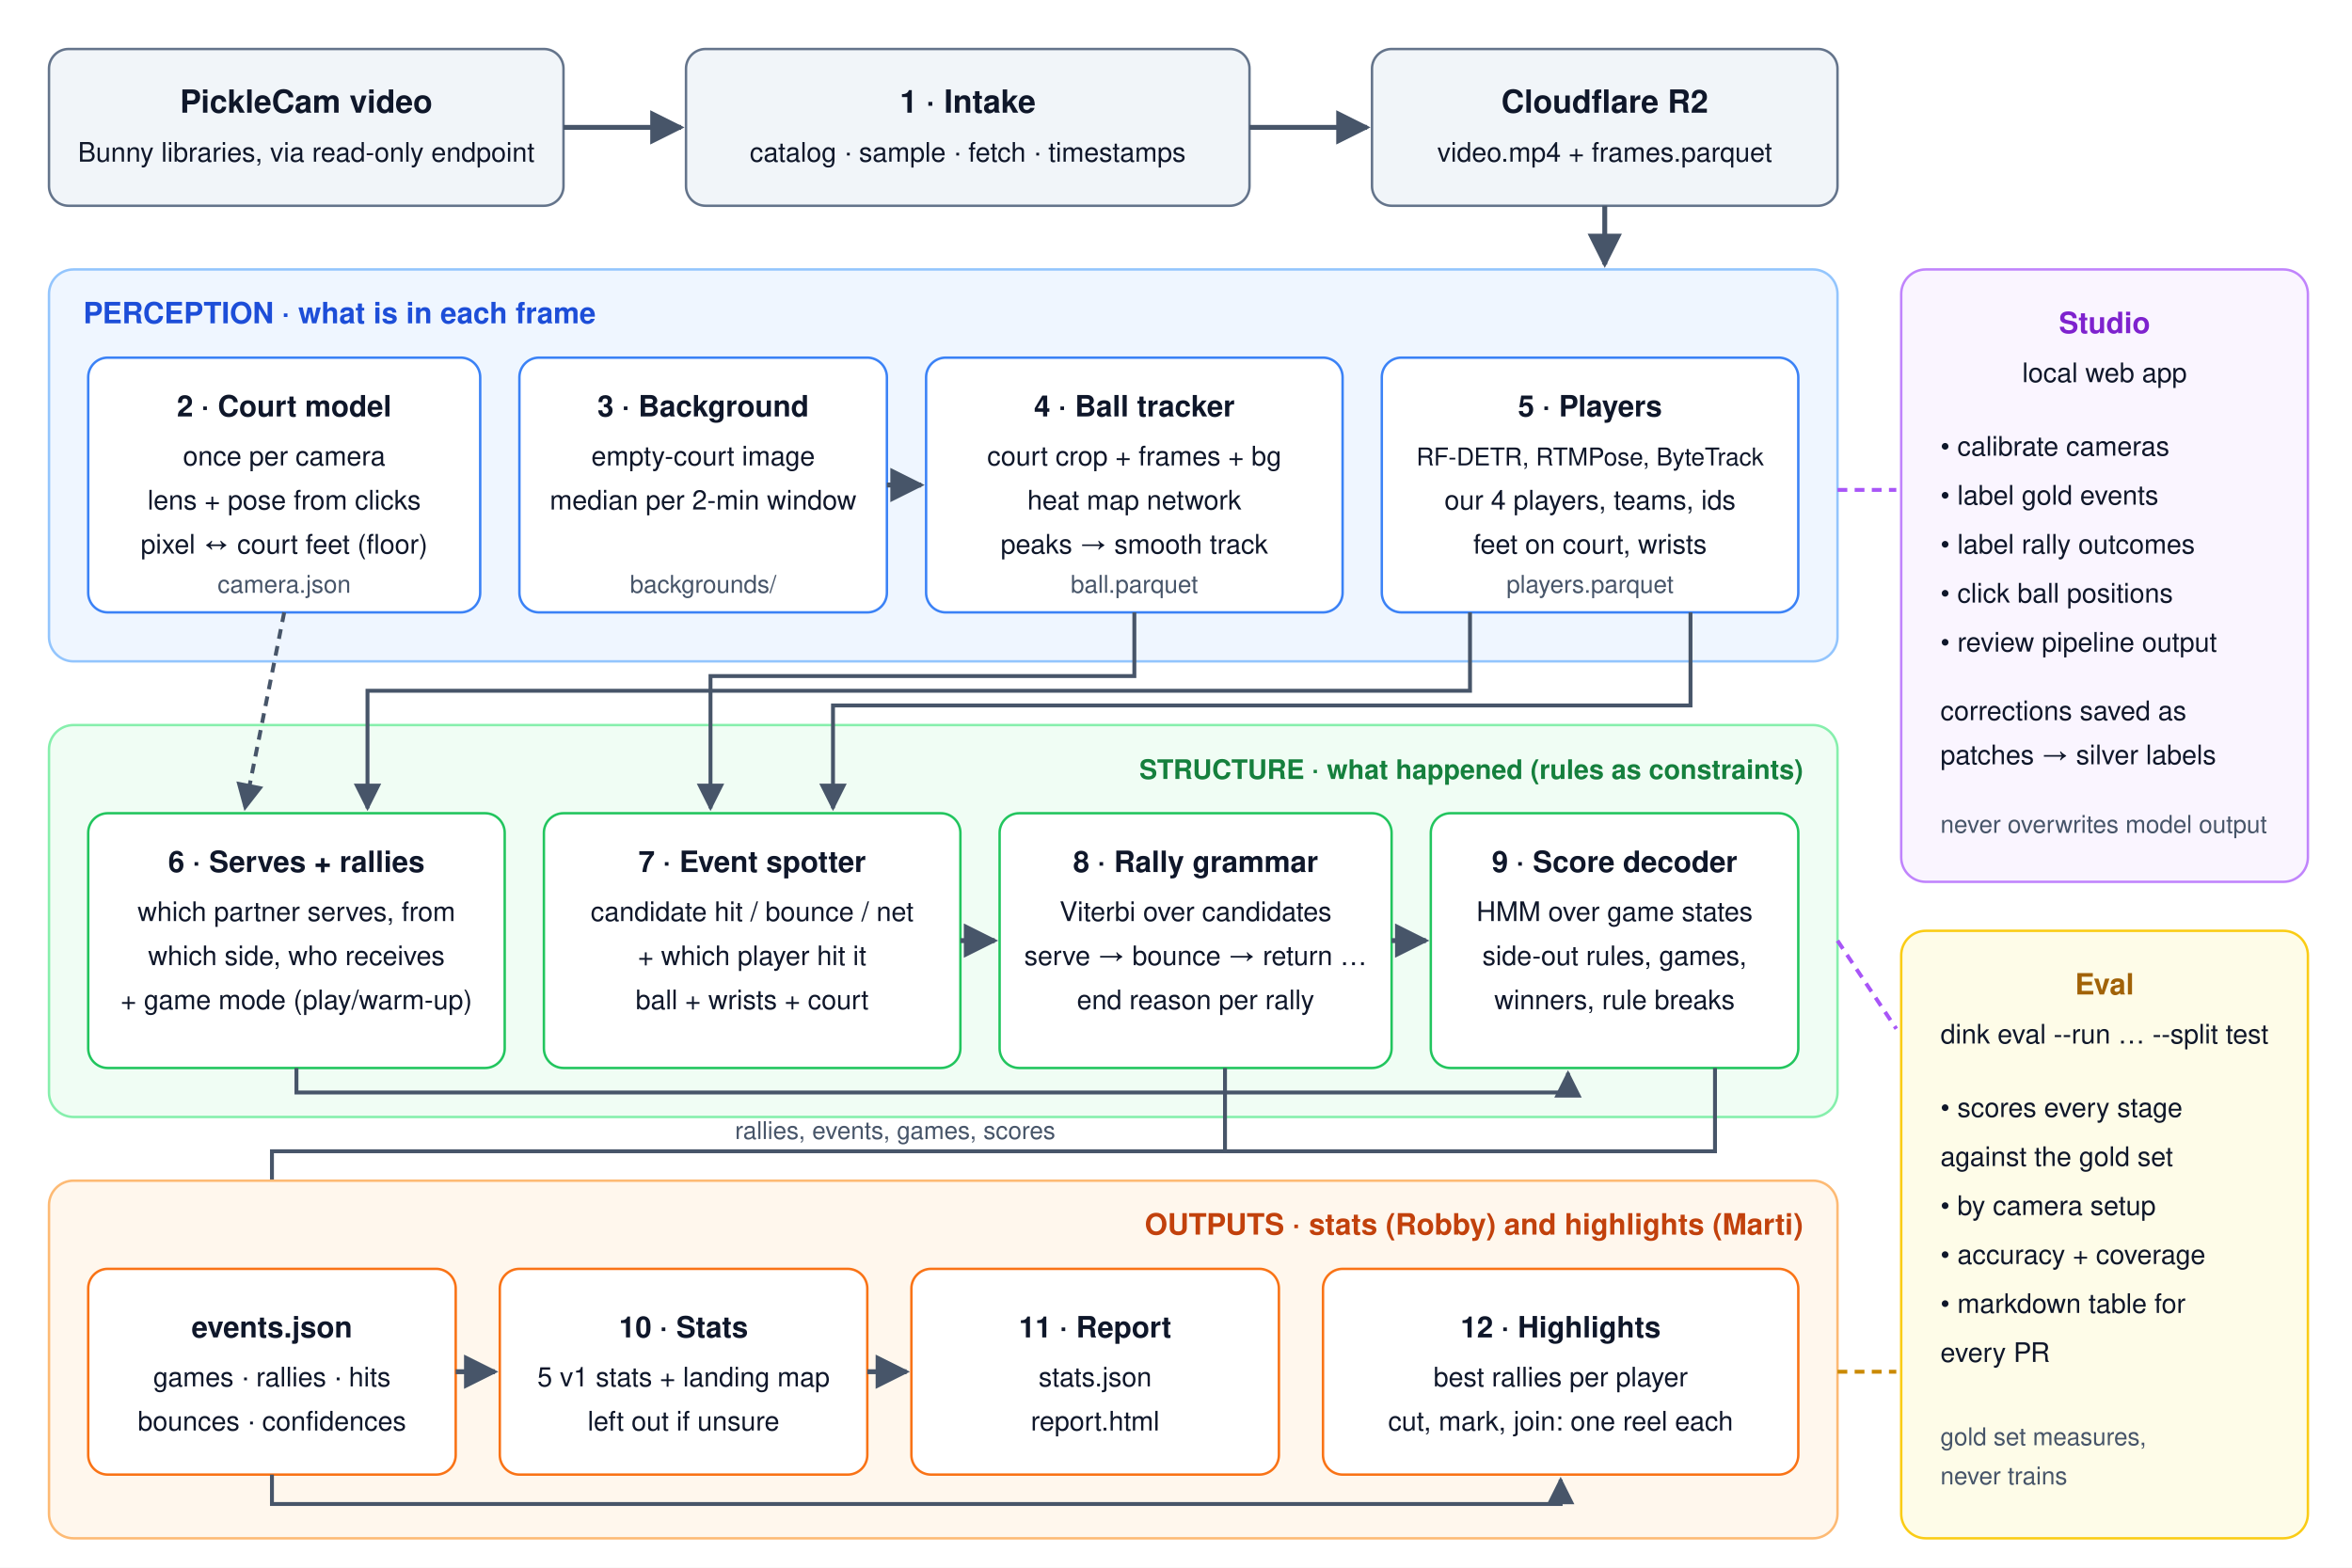
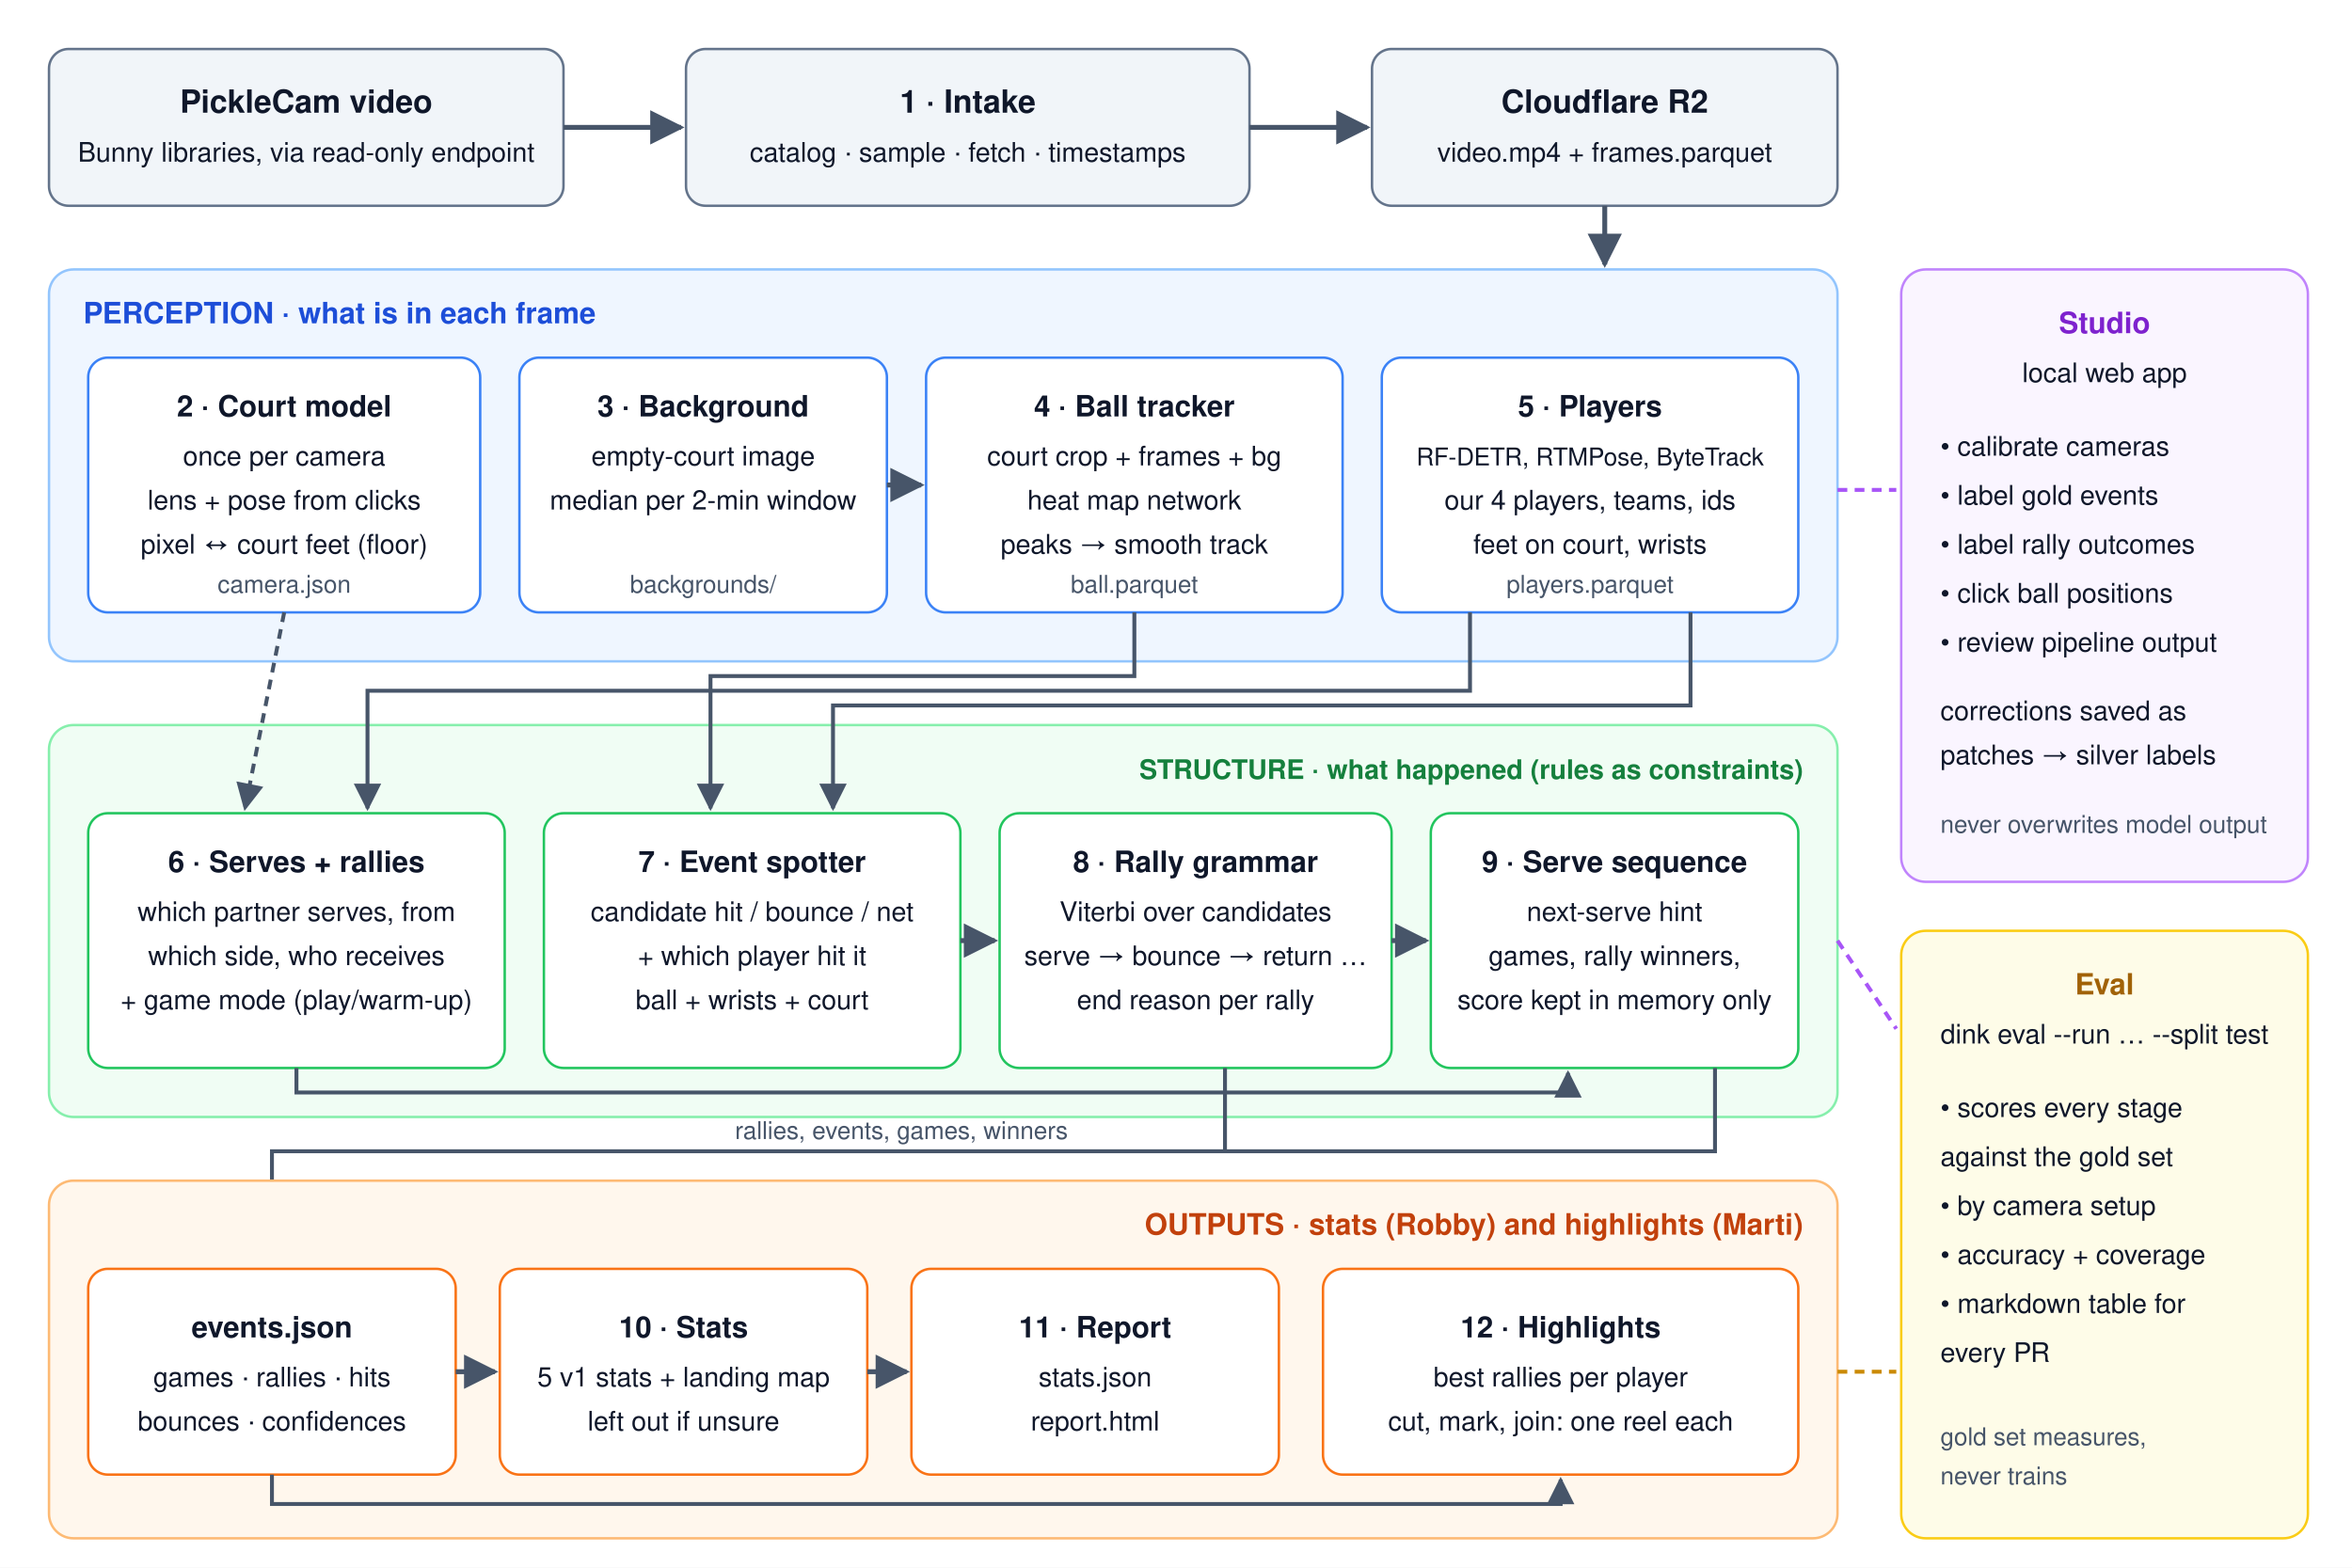
<svg xmlns="http://www.w3.org/2000/svg" viewBox="0 0 960 640" width="960" height="640" font-family="Helvetica, Arial, sans-serif">
  <defs>
    <marker id="a" viewBox="0 0 10 10" refX="9" refY="5" markerWidth="7" markerHeight="7" orient="auto-start-reverse">
      <path d="M0,0 L10,5 L0,10 z" fill="#475569" />
    </marker>
  </defs>
  <rect x="0" y="0" width="960" height="640" fill="#ffffff" />
  <g font-size="13" fill="#0f172a">
    <rect x="20" y="20" width="210" height="64" rx="8" fill="#f1f5f9" stroke="#64748b" />
    <text x="125" y="46" text-anchor="middle" font-weight="bold">PickleCam video</text>
    <text x="125" y="66" text-anchor="middle" font-size="11">Bunny libraries, via read-only endpoint</text>
    <rect x="280" y="20" width="230" height="64" rx="8" fill="#f1f5f9" stroke="#64748b" />
    <text x="395" y="46" text-anchor="middle" font-weight="bold">1 · Intake</text>
    <text x="395" y="66" text-anchor="middle" font-size="11">catalog · sample · fetch · timestamps</text>
    <rect x="560" y="20" width="190" height="64" rx="8" fill="#f1f5f9" stroke="#64748b" />
    <text x="655" y="46" text-anchor="middle" font-weight="bold">Cloudflare R2</text>
    <text x="655" y="66" text-anchor="middle" font-size="11">video.mp4 + frames.parquet</text>
  </g>
  <line x1="230" y1="52" x2="278" y2="52" stroke="#475569" stroke-width="2" marker-end="url(#a)" />
  <line x1="510" y1="52" x2="558" y2="52" stroke="#475569" stroke-width="2" marker-end="url(#a)" />
  <rect x="20" y="110" width="730" height="160" rx="10" fill="#eff6ff" stroke="#93c5fd" />
  <text x="34" y="132" font-size="12" font-weight="bold" fill="#1d4ed8">PERCEPTION · what is in each frame</text>
  <g font-size="12" fill="#0f172a">
    <rect x="36" y="146" width="160" height="104" rx="8" fill="#ffffff" stroke="#3b82f6" />
    <text x="116" y="170" text-anchor="middle" font-weight="bold">2 · Court model</text>
    <text x="116" y="190" text-anchor="middle" font-size="11">once per camera</text>
    <text x="116" y="208" text-anchor="middle" font-size="11">lens + pose from clicks</text>
    <text x="116" y="226" text-anchor="middle" font-size="11">pixel ↔ court feet (floor)</text>
    <text x="116" y="242" text-anchor="middle" font-size="10" fill="#475569">camera.json</text>
    <rect x="212" y="146" width="150" height="104" rx="8" fill="#ffffff" stroke="#3b82f6" />
    <text x="287" y="170" text-anchor="middle" font-weight="bold">3 · Background</text>
    <text x="287" y="190" text-anchor="middle" font-size="11">empty-court image</text>
    <text x="287" y="208" text-anchor="middle" font-size="11">median per 2-min window</text>
    <text x="287" y="242" text-anchor="middle" font-size="10" fill="#475569">backgrounds/</text>
    <rect x="378" y="146" width="170" height="104" rx="8" fill="#ffffff" stroke="#3b82f6" />
    <text x="463" y="170" text-anchor="middle" font-weight="bold">4 · Ball tracker</text>
    <text x="463" y="190" text-anchor="middle" font-size="11">court crop + frames + bg</text>
    <text x="463" y="208" text-anchor="middle" font-size="11">heat map network</text>
    <text x="463" y="226" text-anchor="middle" font-size="11">peaks → smooth track</text>
    <text x="463" y="242" text-anchor="middle" font-size="10" fill="#475569">ball.parquet</text>
    <rect x="564" y="146" width="170" height="104" rx="8" fill="#ffffff" stroke="#3b82f6" />
    <text x="649" y="170" text-anchor="middle" font-weight="bold">5 · Players</text>
    <text x="649" y="190" text-anchor="middle" font-size="10">RF-DETR, RTMPose, ByteTrack</text>
    <text x="649" y="208" text-anchor="middle" font-size="11">our 4 players, teams, ids</text>
    <text x="649" y="226" text-anchor="middle" font-size="11">feet on court, wrists</text>
    <text x="649" y="242" text-anchor="middle" font-size="10" fill="#475569">players.parquet</text>
  </g>
  <line x1="655" y1="84" x2="655" y2="108" stroke="#475569" stroke-width="2" marker-end="url(#a)" />
  <line x1="287" y1="146" x2="287" y2="146" stroke="none" />
  <line x1="362" y1="198" x2="376" y2="198" stroke="#475569" stroke-width="2" marker-end="url(#a)" />
  <rect x="20" y="296" width="730" height="160" rx="10" fill="#f0fdf4" stroke="#86efac" />
  <text x="736" y="318" text-anchor="end" font-size="11" font-weight="bold" fill="#15803d">STRUCTURE · what happened (rules as constraints)</text>
  <g font-size="12" fill="#0f172a">
    <rect x="36" y="332" width="170" height="104" rx="8" fill="#ffffff" stroke="#22c55e" />
    <text x="121" y="356" text-anchor="middle" font-weight="bold">6 · Serves + rallies</text>
    <text x="121" y="376" text-anchor="middle" font-size="11">which partner serves, from</text>
    <text x="121" y="394" text-anchor="middle" font-size="11">which side, who receives</text>
    <text x="121" y="412" text-anchor="middle" font-size="11">+ game mode (play/warm-up)</text>
    <rect x="222" y="332" width="170" height="104" rx="8" fill="#ffffff" stroke="#22c55e" />
    <text x="307" y="356" text-anchor="middle" font-weight="bold">7 · Event spotter</text>
    <text x="307" y="376" text-anchor="middle" font-size="11">candidate hit / bounce / net</text>
    <text x="307" y="394" text-anchor="middle" font-size="11">+ which player hit it</text>
    <text x="307" y="412" text-anchor="middle" font-size="11">ball + wrists + court</text>
    <rect x="408" y="332" width="160" height="104" rx="8" fill="#ffffff" stroke="#22c55e" />
    <text x="488" y="356" text-anchor="middle" font-weight="bold">8 · Rally grammar</text>
    <text x="488" y="376" text-anchor="middle" font-size="11">Viterbi over candidates</text>
    <text x="488" y="394" text-anchor="middle" font-size="11">serve → bounce → return …</text>
    <text x="488" y="412" text-anchor="middle" font-size="11">end reason per rally</text>
    <rect x="584" y="332" width="150" height="104" rx="8" fill="#ffffff" stroke="#22c55e" />
-     <text x="659" y="356" text-anchor="middle" font-weight="bold">9 · Score decoder</text>
-     <text x="659" y="376" text-anchor="middle" font-size="11">HMM over game states</text>
-     <text x="659" y="394" text-anchor="middle" font-size="11">side-out rules, games,</text>
-     <text x="659" y="412" text-anchor="middle" font-size="11">winners, rule breaks</text>
+     <text x="659" y="356" text-anchor="middle" font-weight="bold">9 · Serve sequence</text>
+     <text x="659" y="376" text-anchor="middle" font-size="11">next-serve hint</text>
+     <text x="659" y="394" text-anchor="middle" font-size="11">games, rally winners,</text>
+     <text x="659" y="412" text-anchor="middle" font-size="11">score kept in memory only</text>
  </g>
  <path d="M600,250 L600,282 L150,282 L150,330" fill="none" stroke="#475569" stroke-width="1.6" marker-end="url(#a)" />
  <path d="M463,250 L463,276 L290,276 L290,330" fill="none" stroke="#475569" stroke-width="1.6" marker-end="url(#a)" />
  <path d="M690,250 L690,288 L340,288 L340,330" fill="none" stroke="#475569" stroke-width="1.6" marker-end="url(#a)" />
  <line x1="116" y1="250" x2="100" y2="330" stroke="#475569" stroke-width="1.6" stroke-dasharray="4 3" marker-end="url(#a)" />
  <line x1="392" y1="384" x2="406" y2="384" stroke="#475569" stroke-width="2" marker-end="url(#a)" />
  <line x1="568" y1="384" x2="582" y2="384" stroke="#475569" stroke-width="2" marker-end="url(#a)" />
  <path d="M121,436 L121,446 L640,446 L640,438" fill="none" stroke="#475569" stroke-width="1.6" marker-end="url(#a)" />
  <path d="M700,436 L700,470 L111,470 L111,516" fill="none" stroke="#475569" stroke-width="1.6" marker-end="url(#a)" />
  <line x1="500" y1="436" x2="500" y2="470" stroke="#475569" stroke-width="1.6" />
-   <text x="300" y="465" font-size="10" fill="#475569">rallies, events, games, scores</text>
+   <text x="300" y="465" font-size="10" fill="#475569">rallies, events, games, winners</text>
  <rect x="20" y="482" width="730" height="146" rx="10" fill="#fff7ed" stroke="#fdba74" />
  <text x="736" y="504" text-anchor="end" font-size="12" font-weight="bold" fill="#c2410c">OUTPUTS · stats (Robby) and highlights (Marti)</text>
  <g font-size="12" fill="#0f172a">
    <rect x="36" y="518" width="150" height="84" rx="8" fill="#ffffff" stroke="#f97316" />
    <text x="111" y="546" text-anchor="middle" font-weight="bold">events.json</text>
    <text x="111" y="566" text-anchor="middle" font-size="11">games · rallies · hits</text>
    <text x="111" y="584" text-anchor="middle" font-size="11">bounces · confidences</text>
    <rect x="204" y="518" width="150" height="84" rx="8" fill="#ffffff" stroke="#f97316" />
    <text x="279" y="546" text-anchor="middle" font-weight="bold">10 · Stats</text>
    <text x="279" y="566" text-anchor="middle" font-size="11">5 v1 stats + landing map</text>
    <text x="279" y="584" text-anchor="middle" font-size="11">left out if unsure</text>
    <rect x="372" y="518" width="150" height="84" rx="8" fill="#ffffff" stroke="#f97316" />
    <text x="447" y="546" text-anchor="middle" font-weight="bold">11 · Report</text>
    <text x="447" y="566" text-anchor="middle" font-size="11">stats.json</text>
    <text x="447" y="584" text-anchor="middle" font-size="11">report.html</text>
    <rect x="540" y="518" width="194" height="84" rx="8" fill="#ffffff" stroke="#f97316" />
    <text x="637" y="546" text-anchor="middle" font-weight="bold">12 · Highlights</text>
    <text x="637" y="566" text-anchor="middle" font-size="11">best rallies per player</text>
    <text x="637" y="584" text-anchor="middle" font-size="11">cut, mark, join: one reel each</text>
  </g>
  <line x1="186" y1="560" x2="202" y2="560" stroke="#475569" stroke-width="2" marker-end="url(#a)" />
  <line x1="354" y1="560" x2="370" y2="560" stroke="#475569" stroke-width="2" marker-end="url(#a)" />
  <path d="M111,602 L111,614 L637,614 L637,604" fill="none" stroke="#475569" stroke-width="1.6" marker-end="url(#a)" />
  <g font-size="12" fill="#0f172a">
    <rect x="776" y="110" width="166" height="250" rx="10" fill="#faf5ff" stroke="#c084fc" />
    <text x="859" y="136" text-anchor="middle" font-weight="bold" fill="#7e22ce">Studio</text>
    <text x="859" y="156" text-anchor="middle" font-size="11">local web app</text>
    <text x="792" y="186" font-size="11">• calibrate cameras</text>
    <text x="792" y="206" font-size="11">• label gold events</text>
    <text x="792" y="226" font-size="11">• label rally outcomes</text>
    <text x="792" y="246" font-size="11">• click ball positions</text>
    <text x="792" y="266" font-size="11">• review pipeline output</text>
    <text x="792" y="294" font-size="11">corrections saved as</text>
    <text x="792" y="312" font-size="11">patches → silver labels</text>
    <text x="792" y="340" font-size="10" fill="#475569">never overwrites model output</text>
    <rect x="776" y="380" width="166" height="248" rx="10" fill="#fefce8" stroke="#facc15" />
    <text x="859" y="406" text-anchor="middle" font-weight="bold" fill="#a16207">Eval</text>
    <text x="859" y="426" text-anchor="middle" font-size="11">dink eval --run … --split test</text>
    <text x="792" y="456" font-size="11">• scores every stage</text>
    <text x="792" y="476" font-size="11">  against the gold set</text>
    <text x="792" y="496" font-size="11">• by camera setup</text>
    <text x="792" y="516" font-size="11">• accuracy + coverage</text>
    <text x="792" y="536" font-size="11">• markdown table for</text>
    <text x="792" y="556" font-size="11">  every PR</text>
    <text x="792" y="590" font-size="10" fill="#475569">gold set measures,</text>
    <text x="792" y="606" font-size="10" fill="#475569">never trains</text>
  </g>
  <line x1="750" y1="200" x2="774" y2="200" stroke="#a855f7" stroke-width="1.6" stroke-dasharray="4 3" />
  <line x1="750" y1="384" x2="774" y2="420" stroke="#a855f7" stroke-width="1.6" stroke-dasharray="4 3" />
  <line x1="750" y1="560" x2="774" y2="560" stroke="#ca8a04" stroke-width="1.6" stroke-dasharray="4 3" />
</svg>
